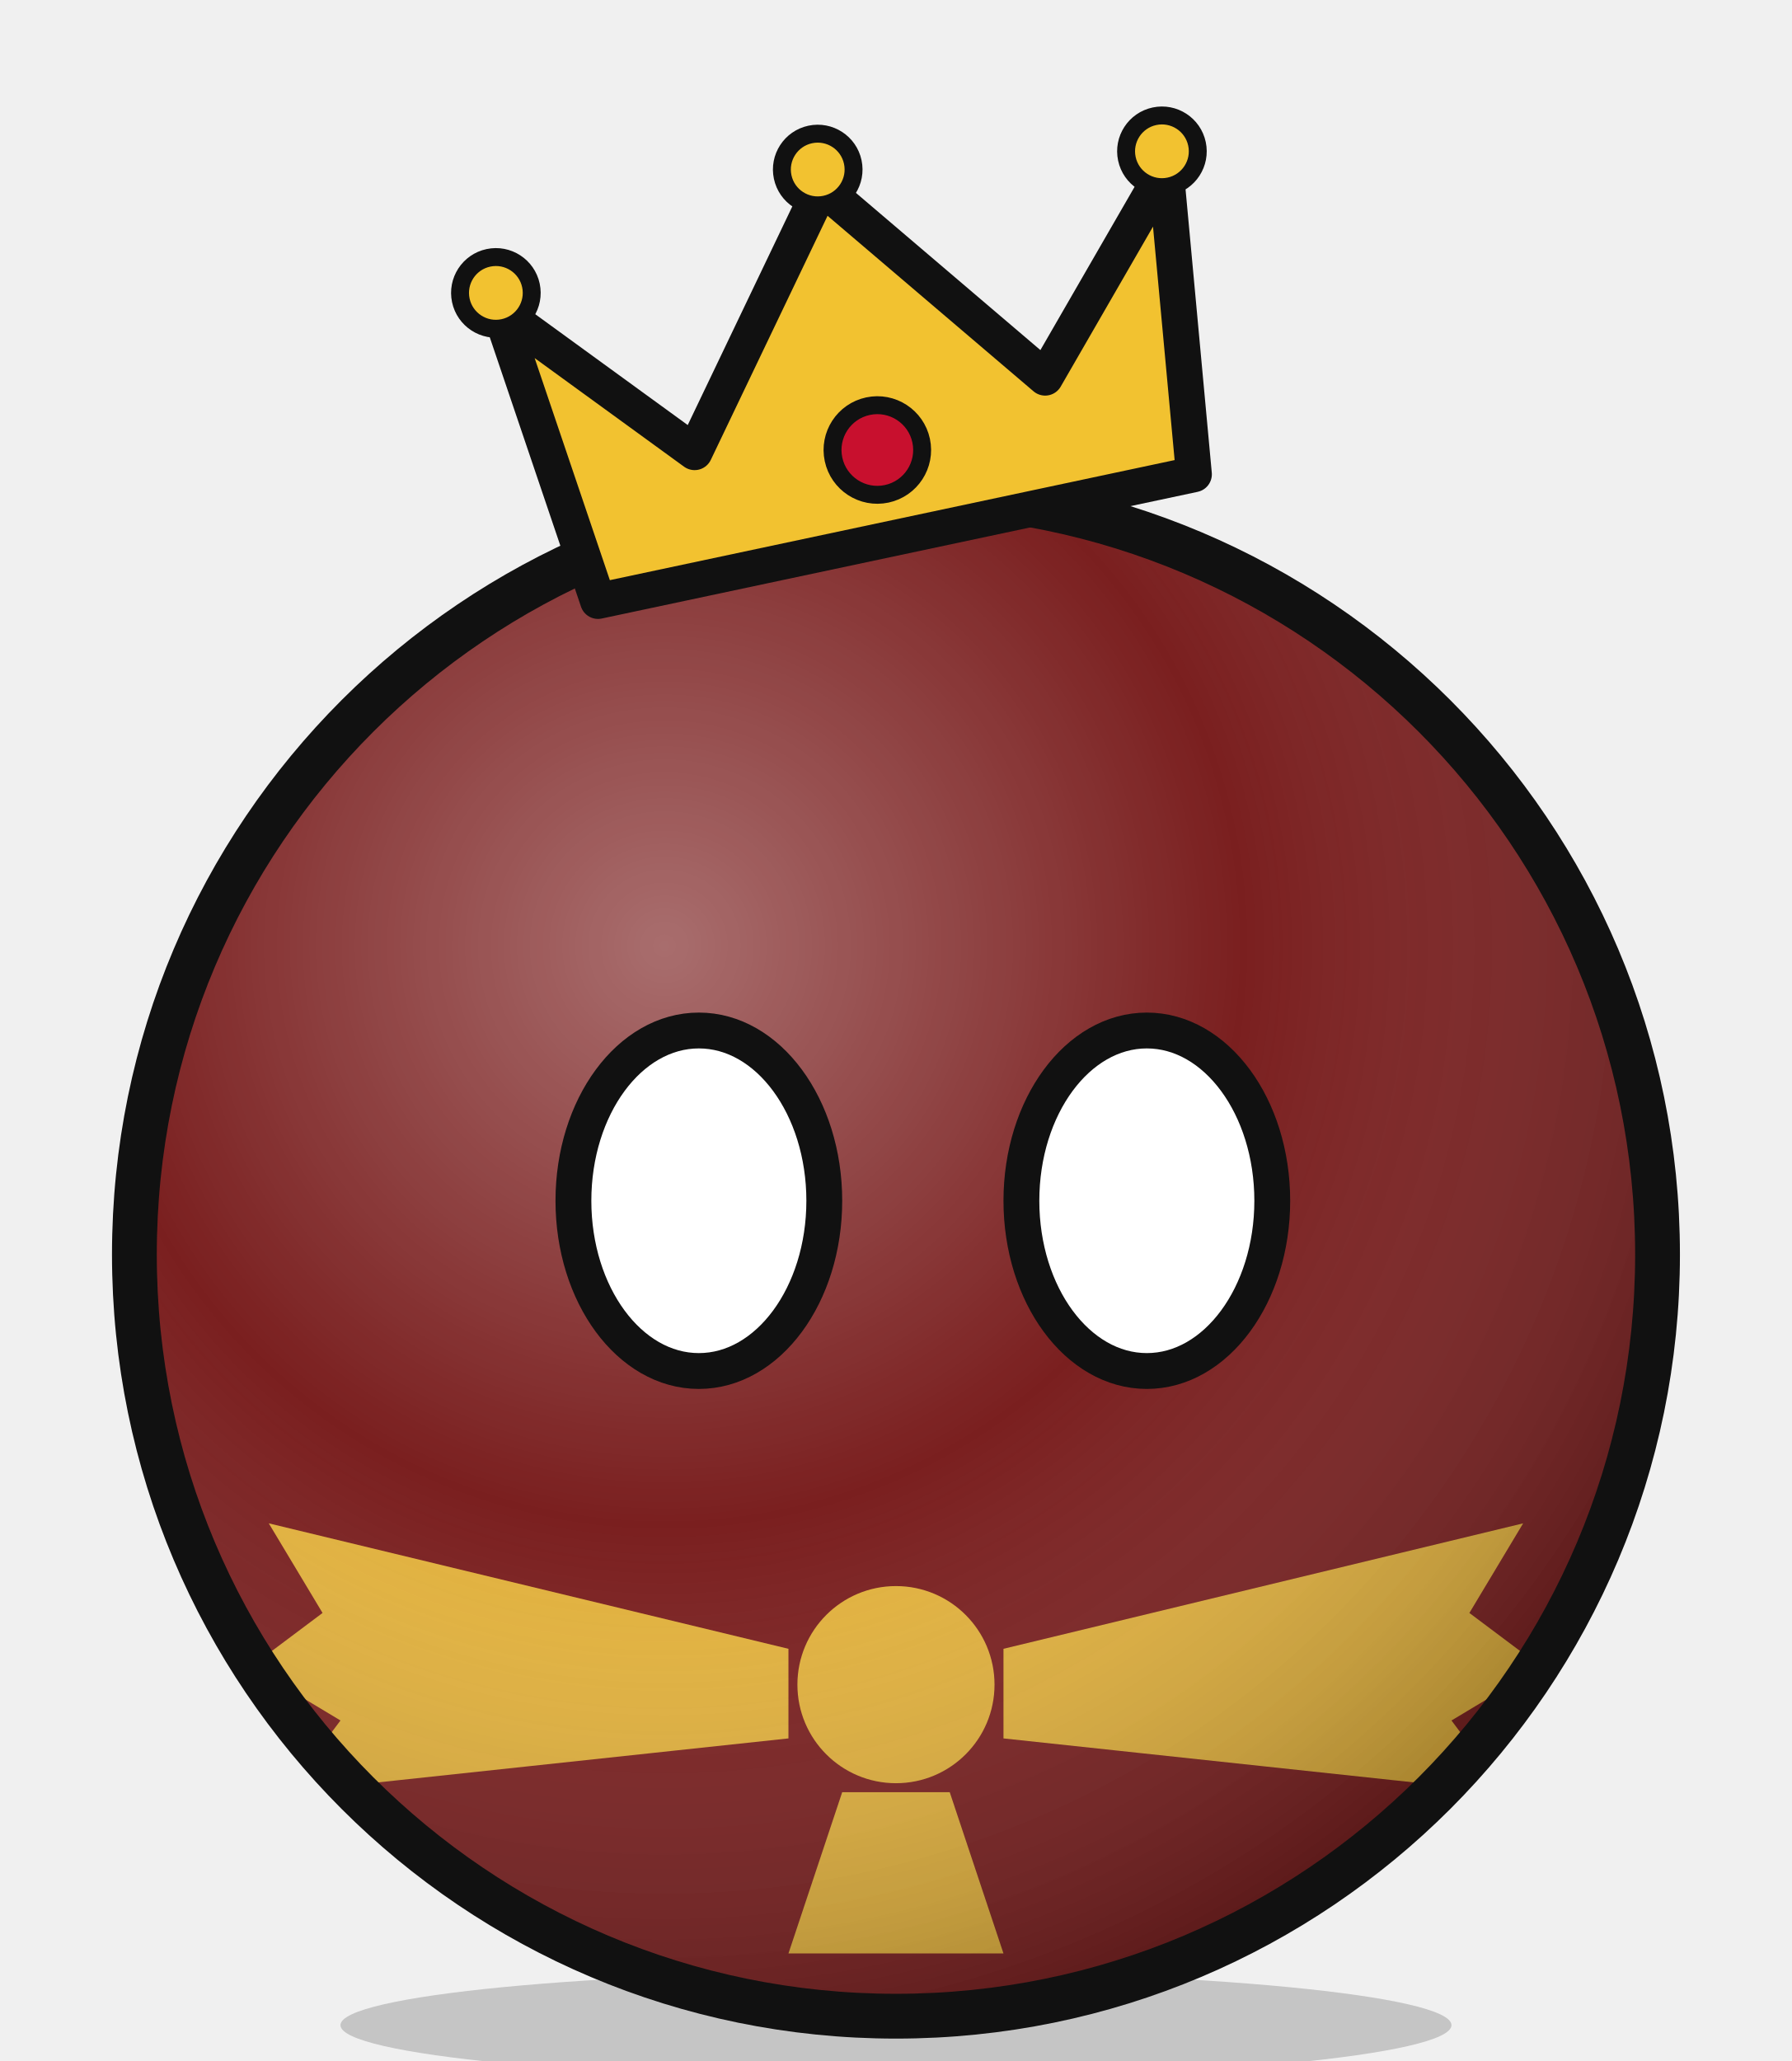
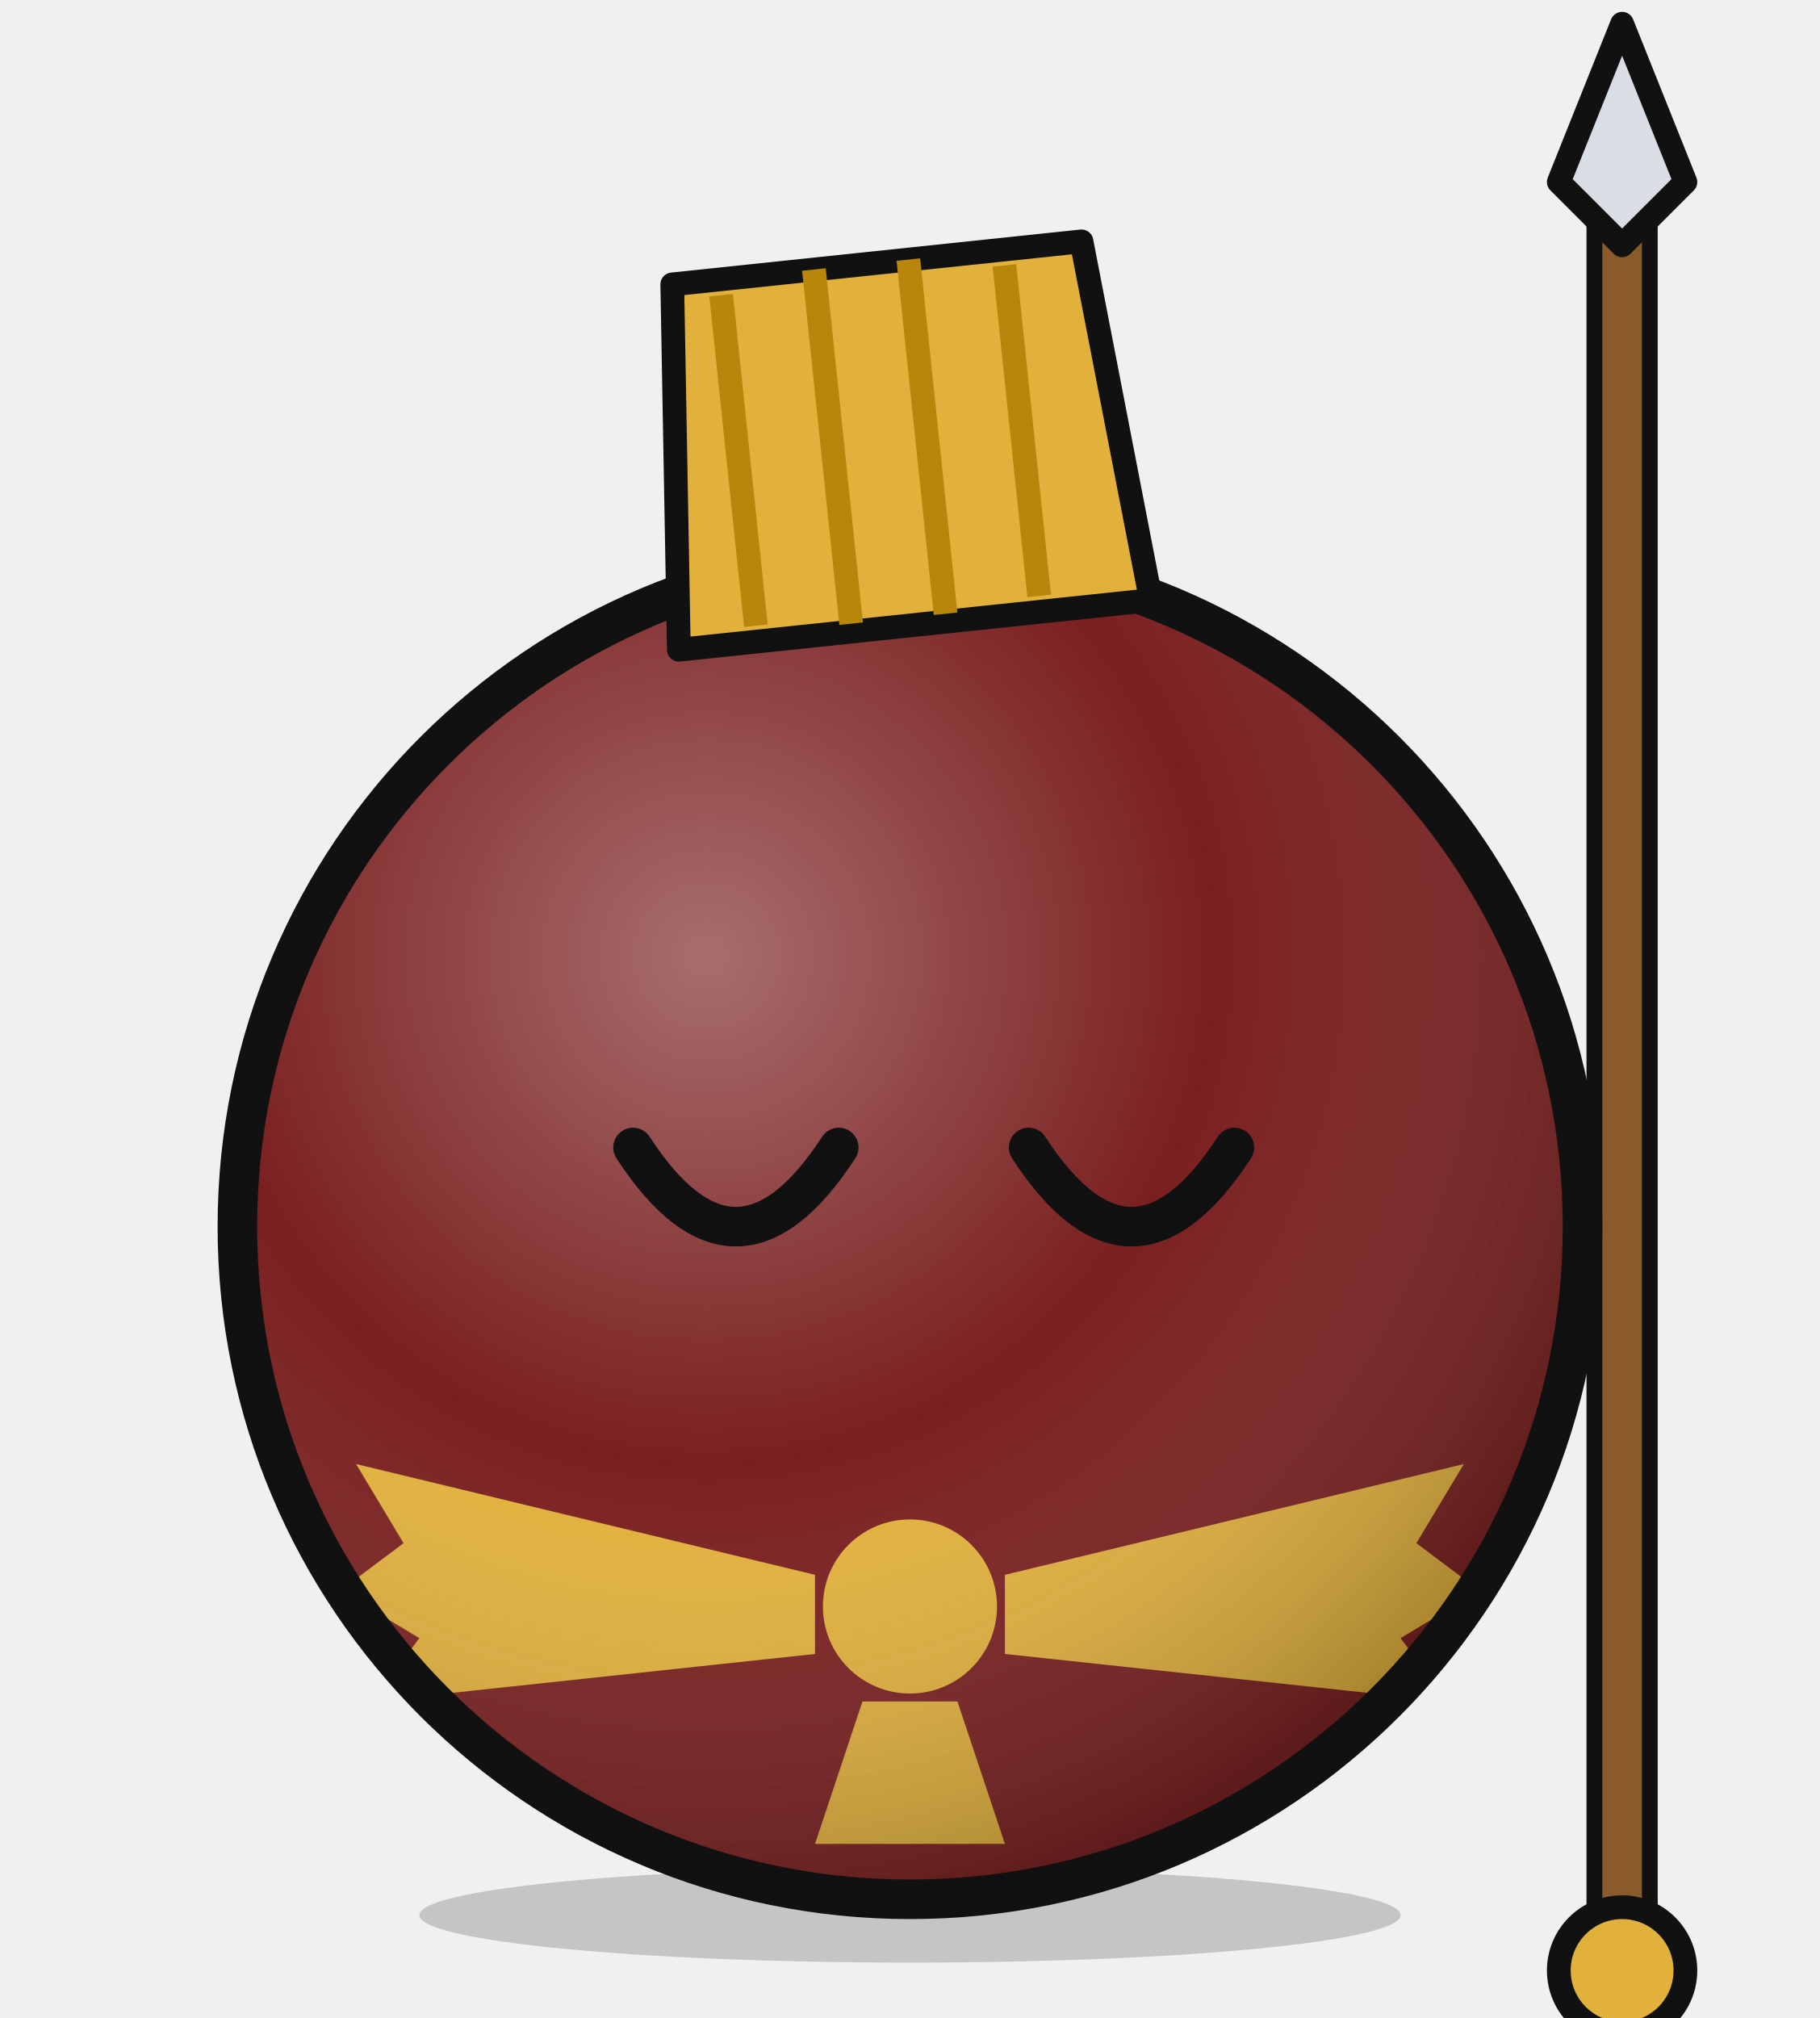
- <svg xmlns="http://www.w3.org/2000/svg" viewBox="0 -30 200 230" width="200" height="230">
+ <svg xmlns="http://www.w3.org/2000/svg" viewBox="-15 -45 230 255" width="230" height="255">
  <defs>
    <clipPath id="c">
      <circle cx="100" cy="110" r="85" />
    </clipPath>
    <radialGradient id="brilho" cx="35%" cy="30%" r="75%">
      <stop offset="0" stop-color="#fff" stop-opacity="0.35" />
      <stop offset="0.5" stop-color="#fff" stop-opacity="0" />
      <stop offset="1" stop-color="#000" stop-opacity="0.28" />
    </radialGradient>
  </defs>
-   <ellipse cx="100" cy="196" rx="62" ry="6" fill="#000" opacity="0.18" />
+   <line x1="190" y1="200" x2="190" y2="-24" stroke="#111" stroke-width="9" stroke-linecap="round" />
+   <line x1="190" y1="200" x2="190" y2="-24" stroke="#8B5A2B" stroke-width="5" stroke-linecap="round" />
+   <path d="M190,-42 L198,-22 L190,-14 L182,-22 Z" fill="#D8DEE4" stroke="#111" stroke-width="3" stroke-linejoin="round" />
+   <circle cx="190" cy="204" r="8" fill="#E2B13C" stroke="#111" stroke-width="3" stroke-linejoin="round" />
+   <ellipse cx="100" cy="197" rx="62" ry="6" fill="#000" opacity="0.18" />
  <g clip-path="url(#c)">
    <rect x="0" y="20" width="200" height="180" fill="#7A1F1F" />
    <g fill="#E2B13C">
      <circle cx="100" cy="158" r="11" />
      <path d="M88,154 L30,140 L36,150 L28,156 L38,162 L32,170 L88,164 Z" />
      <path d="M112,154 L170,140 L164,150 L172,156 L162,162 L168,170 L112,164 Z" />
      <path d="M94,170 L106,170 L112,188 L88,188 Z" />
    </g>
    <circle cx="100" cy="110" r="85" fill="url(#brilho)" />
  </g>
  <circle cx="100" cy="110" r="85" fill="none" stroke="#111" stroke-width="5" />
-   <ellipse cx="78" cy="104" rx="14" ry="19" fill="#fff" stroke="#111" stroke-width="4" />
-   <ellipse cx="128" cy="104" rx="14" ry="19" fill="#fff" stroke="#111" stroke-width="4" />
-   <g transform="translate(100 30) rotate(-12)">
-     <path d="M-34,0 L-38,-34 L-20,-14 L0,-40 L20,-14 L38,-34 L34,0 Z" fill="#F2C230" stroke="#111" stroke-width="4" stroke-linejoin="round" />
-     <circle cx="0" cy="-10" r="5" fill="#C8102E" stroke="#111" stroke-width="2" />
-     <circle cx="-38" cy="-36" r="4" fill="#F2C230" stroke="#111" stroke-width="2" />
-     <circle cx="0" cy="-42" r="4" fill="#F2C230" stroke="#111" stroke-width="2" />
-     <circle cx="38" cy="-36" r="4" fill="#F2C230" stroke="#111" stroke-width="2" />
+   <path d="M65,100 Q78,120 91,100" fill="none" stroke="#111" stroke-width="5" stroke-linecap="round" />
+   <path d="M115,100 Q128,120 141,100" fill="none" stroke="#111" stroke-width="5" stroke-linecap="round" />
+   <g transform="translate(100 28) rotate(-6)">
+     <path d="M-30,6 L-26,-40 H26 L30,6 Z" fill="#E2B13C" stroke="#111" stroke-width="3" stroke-linejoin="round" />
+     <path d="M-20,-38 V4 M-8,-40 V5 M4,-40 V5 M16,-38 V4" stroke="#B8860B" stroke-width="3" />
  </g>
</svg>
